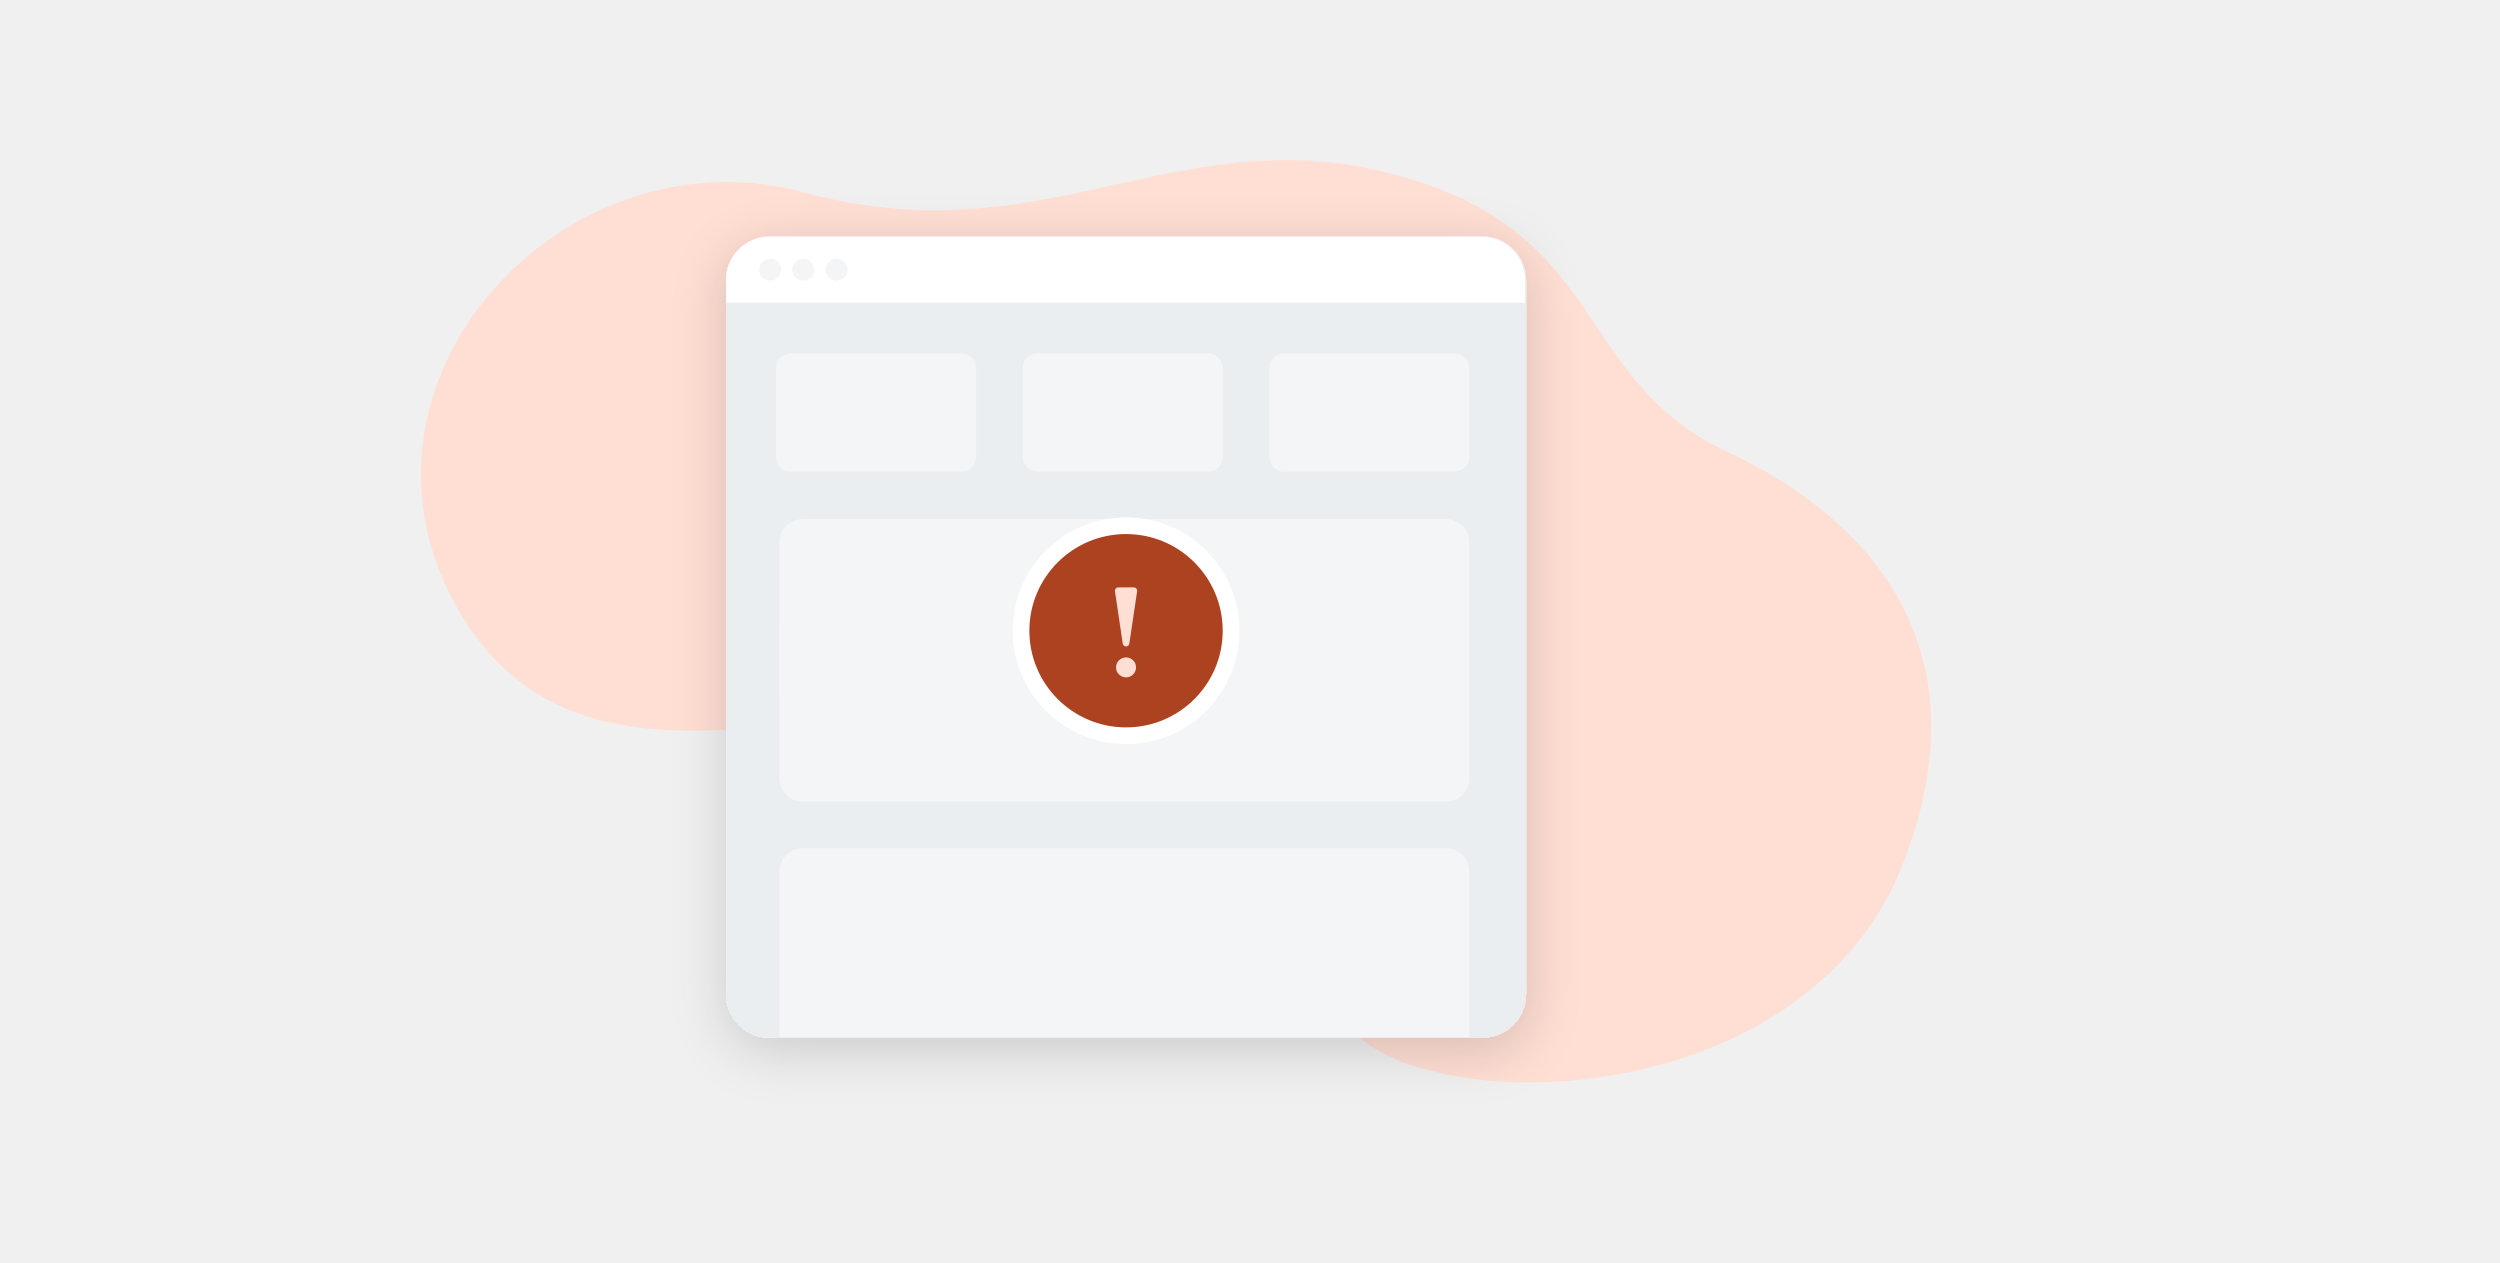
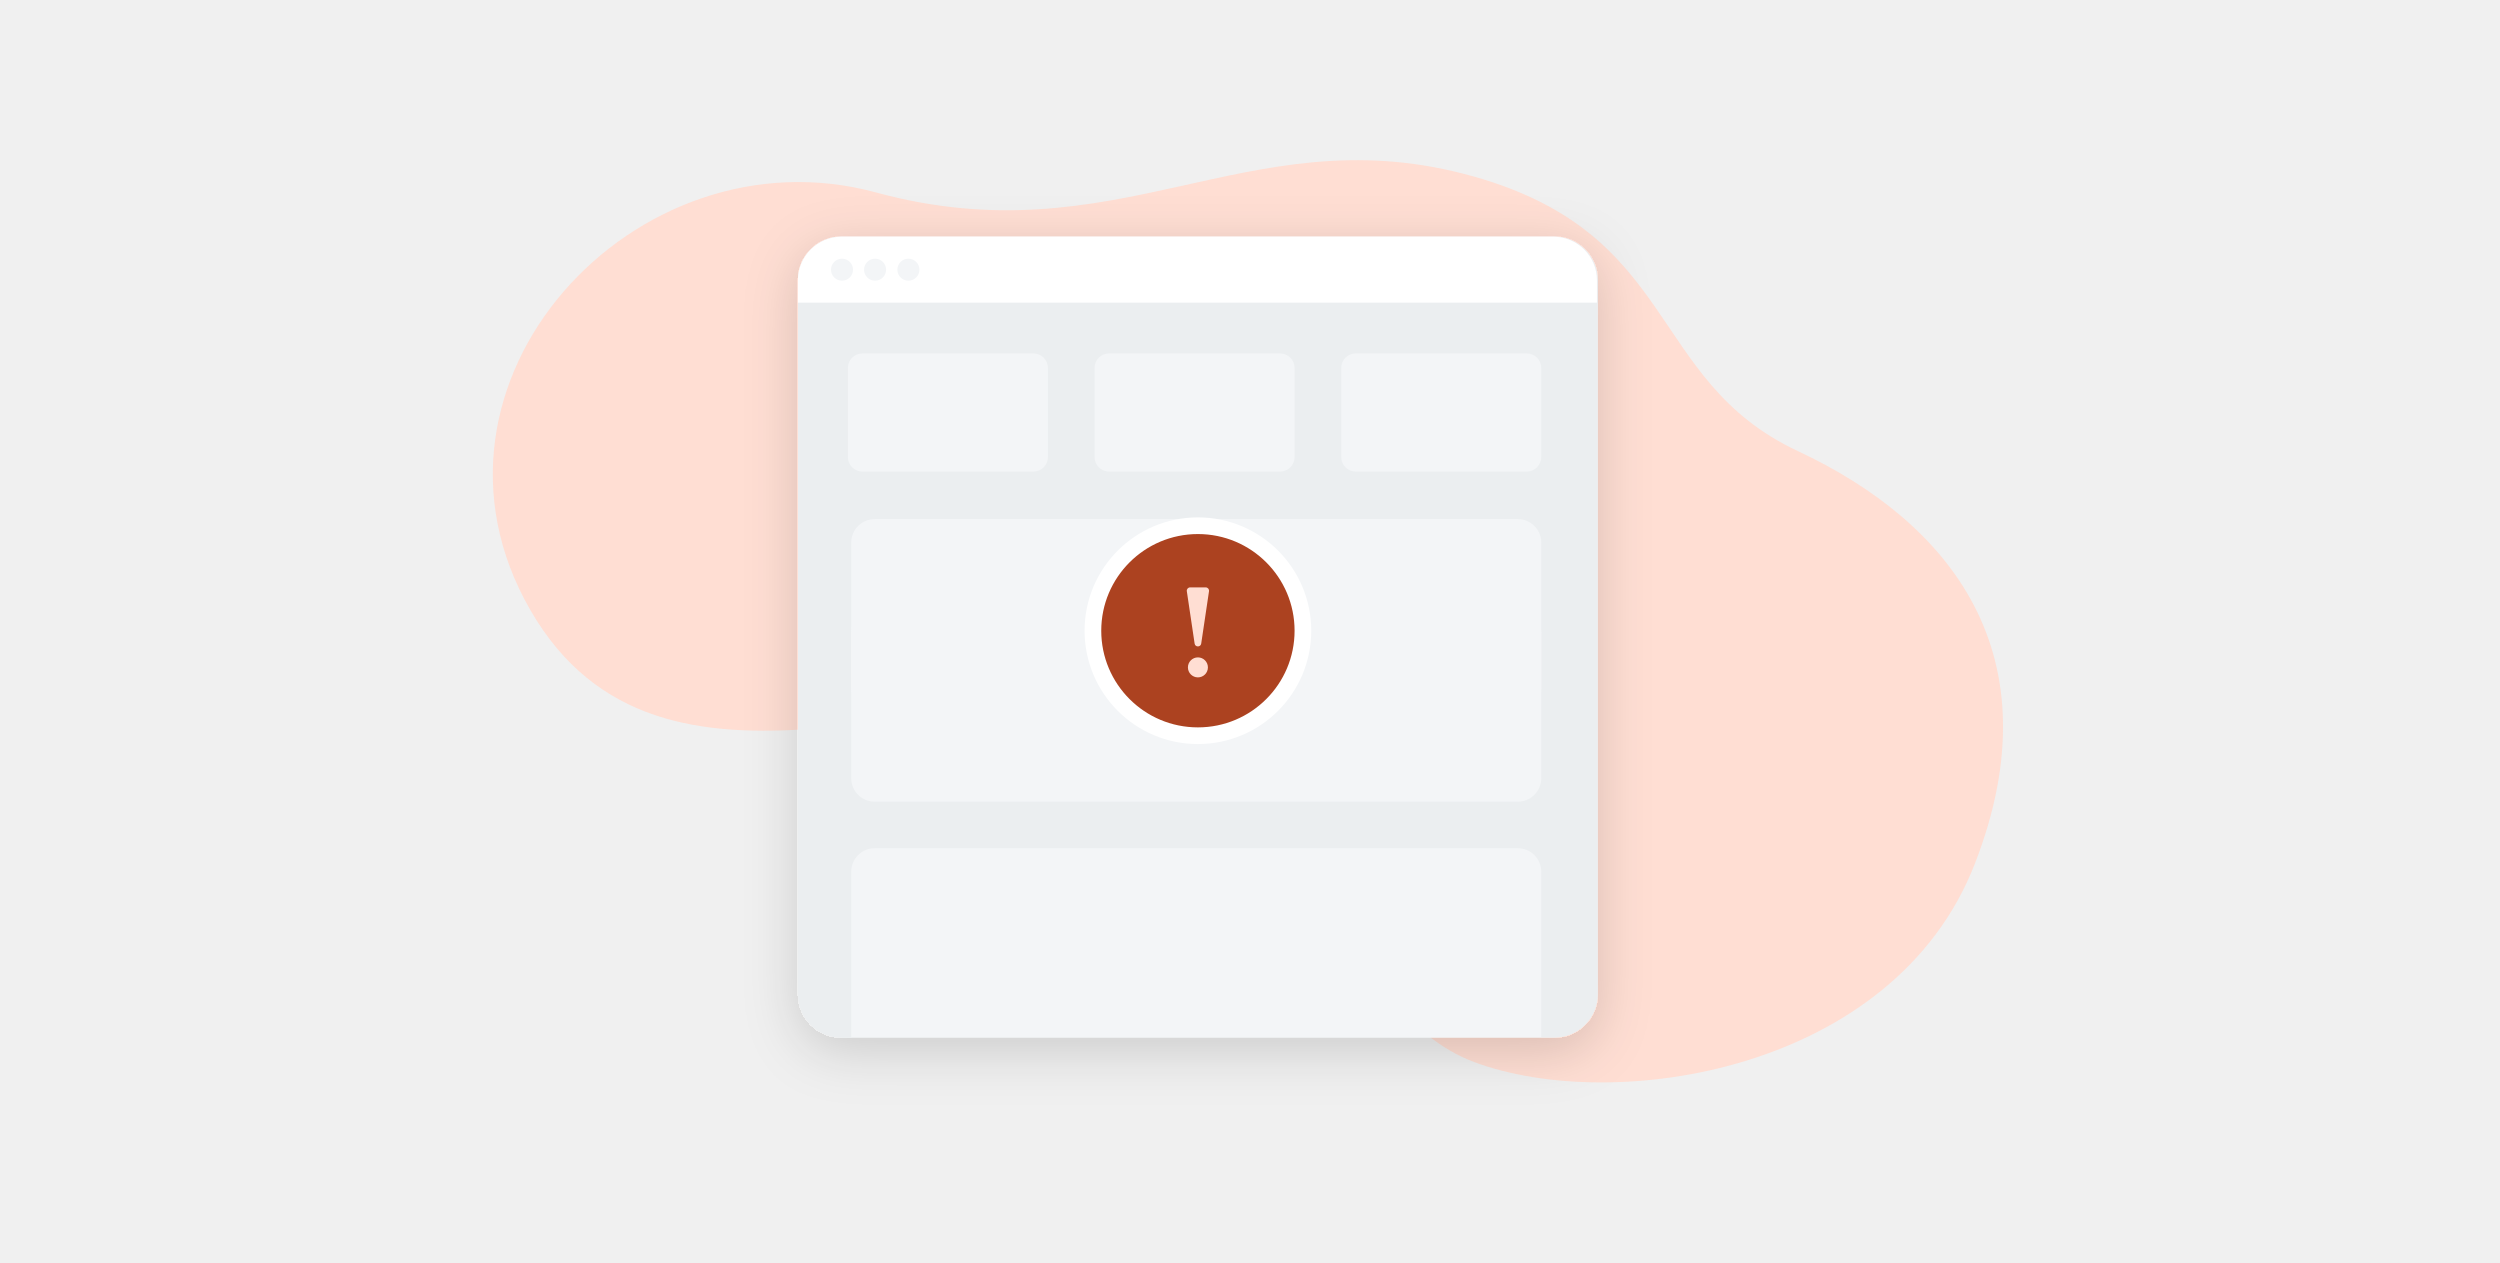
- <svg xmlns="http://www.w3.org/2000/svg" width="400" height="202" viewBox="0 0 279 202" fill="none">
-   <path d="M12.857 97.617C33.857 134.02 81.201 106.123 109.357 114.572C137.513 123.02 141.468 161.545 163.857 169.925C186.245 178.306 231.068 171.515 244.002 138.135C256.936 104.754 240.167 83.653 215.652 72.169C191.136 60.686 196.976 36.784 162.166 27.801C127.357 18.818 106.665 41.265 68.165 30.793C29.665 20.32 -8.142 61.213 12.857 97.617Z" fill="#FFDED3" />
-   <g filter="url(#filter0_d_2705_17632)">
-     <rect x="55.666" y="37.841" width="128" height="128.194" rx="6.983" fill="#EBEEF0" />
-     <mask id="mask0_2705_17632" style="mask-type:alpha" maskUnits="userSpaceOnUse" x="55" y="37" width="129" height="131">
-       <rect x="55.666" y="37.841" width="128" height="129.79" rx="6.983" fill="#DEE3E6" />
+ <svg xmlns="http://www.w3.org/2000/svg" width="400" height="202" viewBox="0 0 400 202" fill="none">
+   <path d="M84.858 97.617C105.857 134.02 153.201 106.123 181.357 114.572C209.513 123.02 213.468 161.545 235.857 169.925C258.245 178.306 303.068 171.515 316.002 138.135C328.936 104.754 312.167 83.653 287.652 72.169C263.136 60.686 268.976 36.784 234.166 27.801C199.357 18.818 178.665 41.265 140.165 30.793C101.665 20.32 63.858 61.213 84.858 97.617Z" fill="#FFDED3" />
+   <g filter="url(#filter0_d_2705_17633)">
+     <rect x="127.666" y="37.841" width="128" height="128.194" rx="6.983" fill="#EBEEF0" />
+     <mask id="mask0_2705_17633" style="mask-type:alpha" maskUnits="userSpaceOnUse" x="127" y="37" width="129" height="131">
+       <rect x="127.666" y="37.841" width="128" height="129.79" rx="6.983" fill="#DEE3E6" />
    </mask>
-     <g mask="url(#mask0_2705_17632)">
-       <rect x="64.2" y="97.417" width="110.4" height="30.852" rx="3.751" fill="#F3F5F7" />
-       <rect x="64.2" y="83.054" width="110.4" height="30.852" rx="3.751" fill="#F3F5F7" />
-       <path d="M64.2 139.467C64.2 137.395 65.879 135.715 67.951 135.715H170.849C172.92 135.715 174.6 137.395 174.6 139.467V165.935H64.2V139.467Z" fill="#F3F5F7" />
-       <rect width="32" height="18.897" rx="2.316" transform="matrix(1 0 0 -1 142.599 75.4465)" fill="#F3F5F7" />
-       <rect width="32" height="18.897" rx="2.316" transform="matrix(1 0 0 -1 103.133 75.4475)" fill="#F3F5F7" />
-       <rect width="32" height="18.897" rx="2.316" transform="matrix(1 0 0 -1 63.6664 75.4475)" fill="#F3F5F7" />
+     <g mask="url(#mask0_2705_17633)">
+       <rect x="136.2" y="97.417" width="110.4" height="30.852" rx="3.751" fill="#F3F5F7" />
+       <rect x="136.2" y="83.055" width="110.4" height="30.852" rx="3.751" fill="#F3F5F7" />
+       <path d="M136.2 139.467C136.2 137.395 137.879 135.716 139.951 135.716H242.849C244.92 135.716 246.6 137.395 246.6 139.467V165.935H136.2V139.467Z" fill="#F3F5F7" />
+       <rect width="32" height="18.897" rx="2.316" transform="matrix(1 0 0 -1 214.599 75.4467)" fill="#F3F5F7" />
+       <rect width="32" height="18.897" rx="2.316" transform="matrix(1 0 0 -1 175.133 75.4476)" fill="#F3F5F7" />
+       <rect width="32" height="18.897" rx="2.316" transform="matrix(1 0 0 -1 135.666 75.4476)" fill="#F3F5F7" />
    </g>
-     <path d="M55.666 44.857C55.666 41 58.793 37.874 62.649 37.874H176.526C180.382 37.874 183.508 41 183.508 44.857V48.426H55.666V44.857Z" fill="white" />
-     <rect x="60.956" y="41.392" width="3.527" height="3.517" rx="1.759" fill="#F3F5F7" />
-     <rect x="66.247" y="41.392" width="3.527" height="3.517" rx="1.759" fill="#F3F5F7" />
-     <rect x="71.58" y="41.392" width="3.527" height="3.517" rx="1.759" fill="#F3F5F7" />
+     <path d="M127.666 44.857C127.666 41 130.793 37.874 134.649 37.874H248.526C252.382 37.874 255.508 41 255.508 44.857V48.426H127.666V44.857Z" fill="white" />
+     <rect x="132.956" y="41.392" width="3.527" height="3.517" rx="1.759" fill="#F3F5F7" />
+     <rect x="138.247" y="41.392" width="3.527" height="3.517" rx="1.759" fill="#F3F5F7" />
+     <rect x="143.58" y="41.392" width="3.527" height="3.517" rx="1.759" fill="#F3F5F7" />
  </g>
-   <circle cx="119.666" cy="100.915" r="16.8" fill="#AC4220" stroke="white" stroke-width="2.667" />
-   <path d="M120.914 93.982H118.418C118.092 93.982 117.843 94.271 117.891 94.594L119.139 102.973C119.229 103.579 120.104 103.579 120.194 102.973L121.442 94.594C121.49 94.271 121.24 93.982 120.914 93.982Z" fill="#FFDED3" />
-   <circle cx="119.666" cy="106.782" r="1.6" fill="#FFDED3" />
+   <circle cx="191.666" cy="100.915" r="16.8" fill="#AC4220" stroke="white" stroke-width="2.667" />
+   <path d="M192.914 93.982H190.418C190.092 93.982 189.843 94.271 189.891 94.594L191.139 102.973C191.229 103.58 192.104 103.58 192.194 102.973L193.442 94.594C193.49 94.271 193.24 93.982 192.914 93.982Z" fill="#FFDED3" />
+   <circle cx="191.666" cy="106.782" r="1.6" fill="#FFDED3" />
  <defs>
-     <filter id="filter0_d_2705_17632" x="47.133" y="31.441" width="145.067" height="145.261" filterUnits="userSpaceOnUse" color-interpolation-filters="sRGB">
+     <filter id="filter0_d_2705_17633" x="119.133" y="31.441" width="145.067" height="145.261" filterUnits="userSpaceOnUse" color-interpolation-filters="sRGB">
      <feFlood flood-opacity="0" result="BackgroundImageFix" />
      <feColorMatrix in="SourceAlpha" type="matrix" values="0 0 0 0 0 0 0 0 0 0 0 0 0 0 0 0 0 0 127 0" result="hardAlpha" />
      <feOffset dy="2.133" />
      <feGaussianBlur stdDeviation="4.267" />
      <feComposite in2="hardAlpha" operator="out" />
      <feColorMatrix type="matrix" values="0 0 0 0 0 0 0 0 0 0 0 0 0 0 0 0 0 0 0.15 0" />
-       <feBlend mode="normal" in2="BackgroundImageFix" result="effect1_dropShadow_2705_17632" />
-       <feBlend mode="normal" in="SourceGraphic" in2="effect1_dropShadow_2705_17632" result="shape" />
+       <feBlend mode="normal" in2="BackgroundImageFix" result="effect1_dropShadow_2705_17633" />
+       <feBlend mode="normal" in="SourceGraphic" in2="effect1_dropShadow_2705_17633" result="shape" />
    </filter>
  </defs>
</svg>
